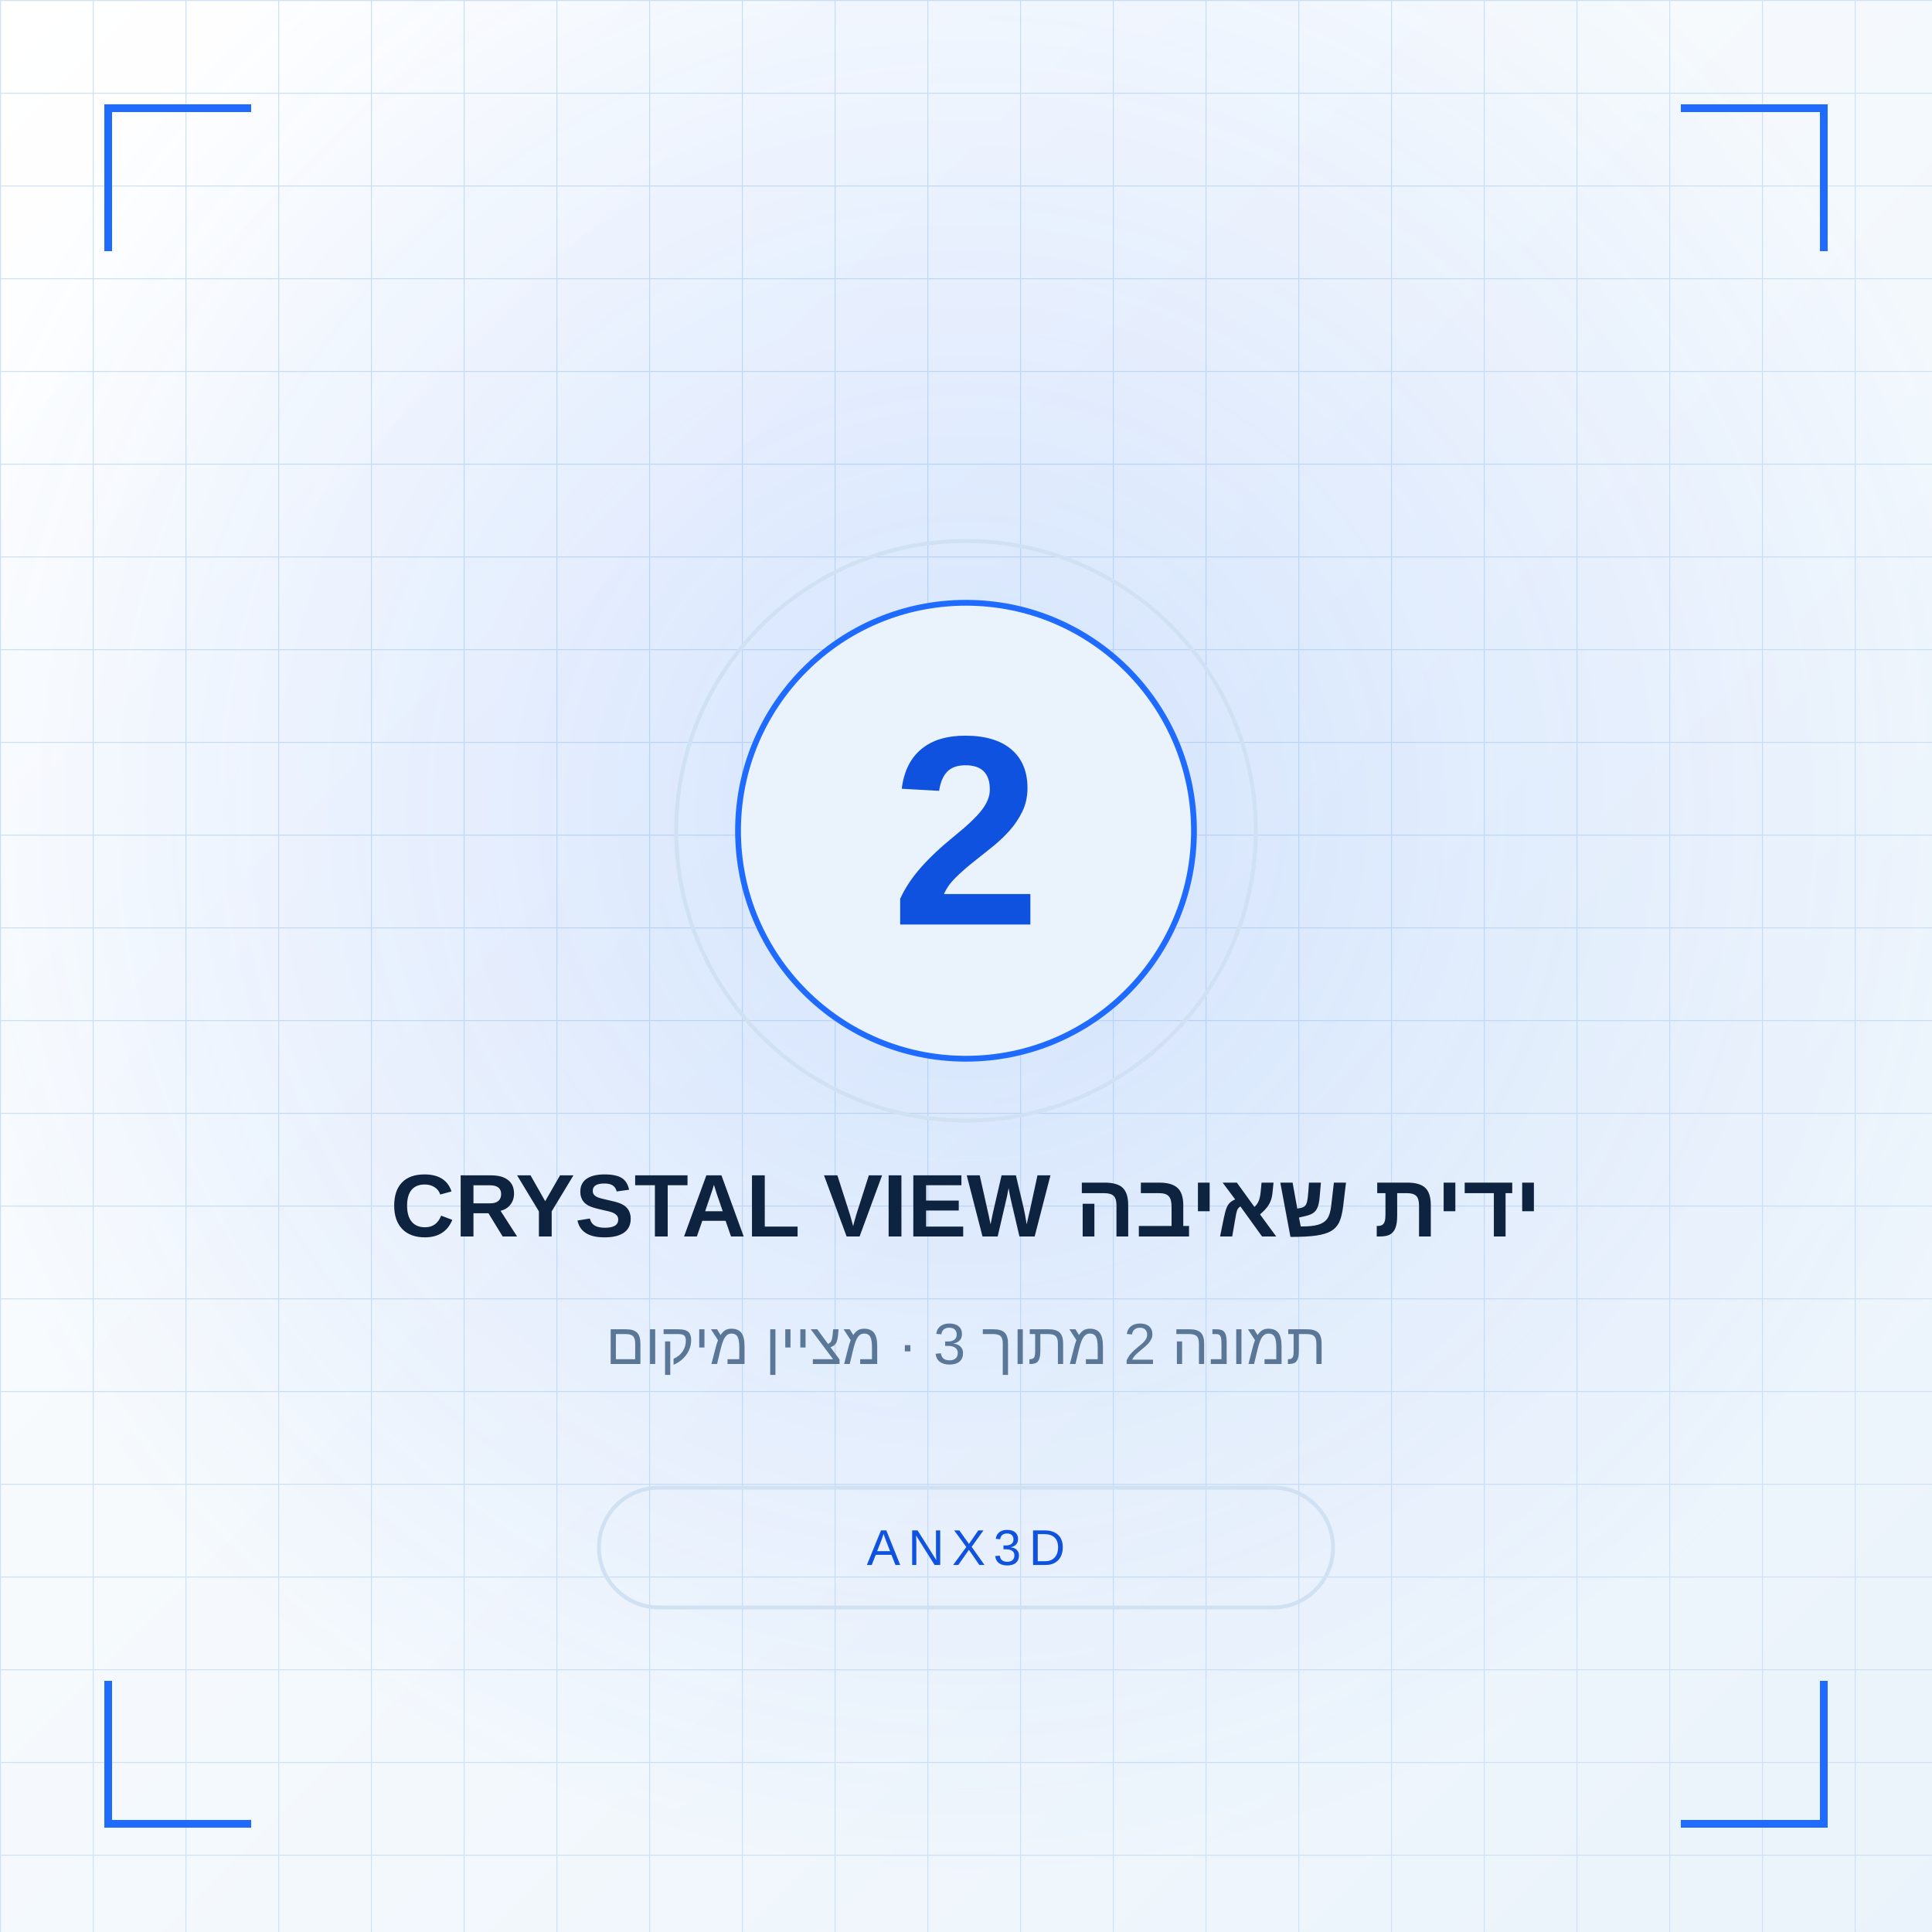
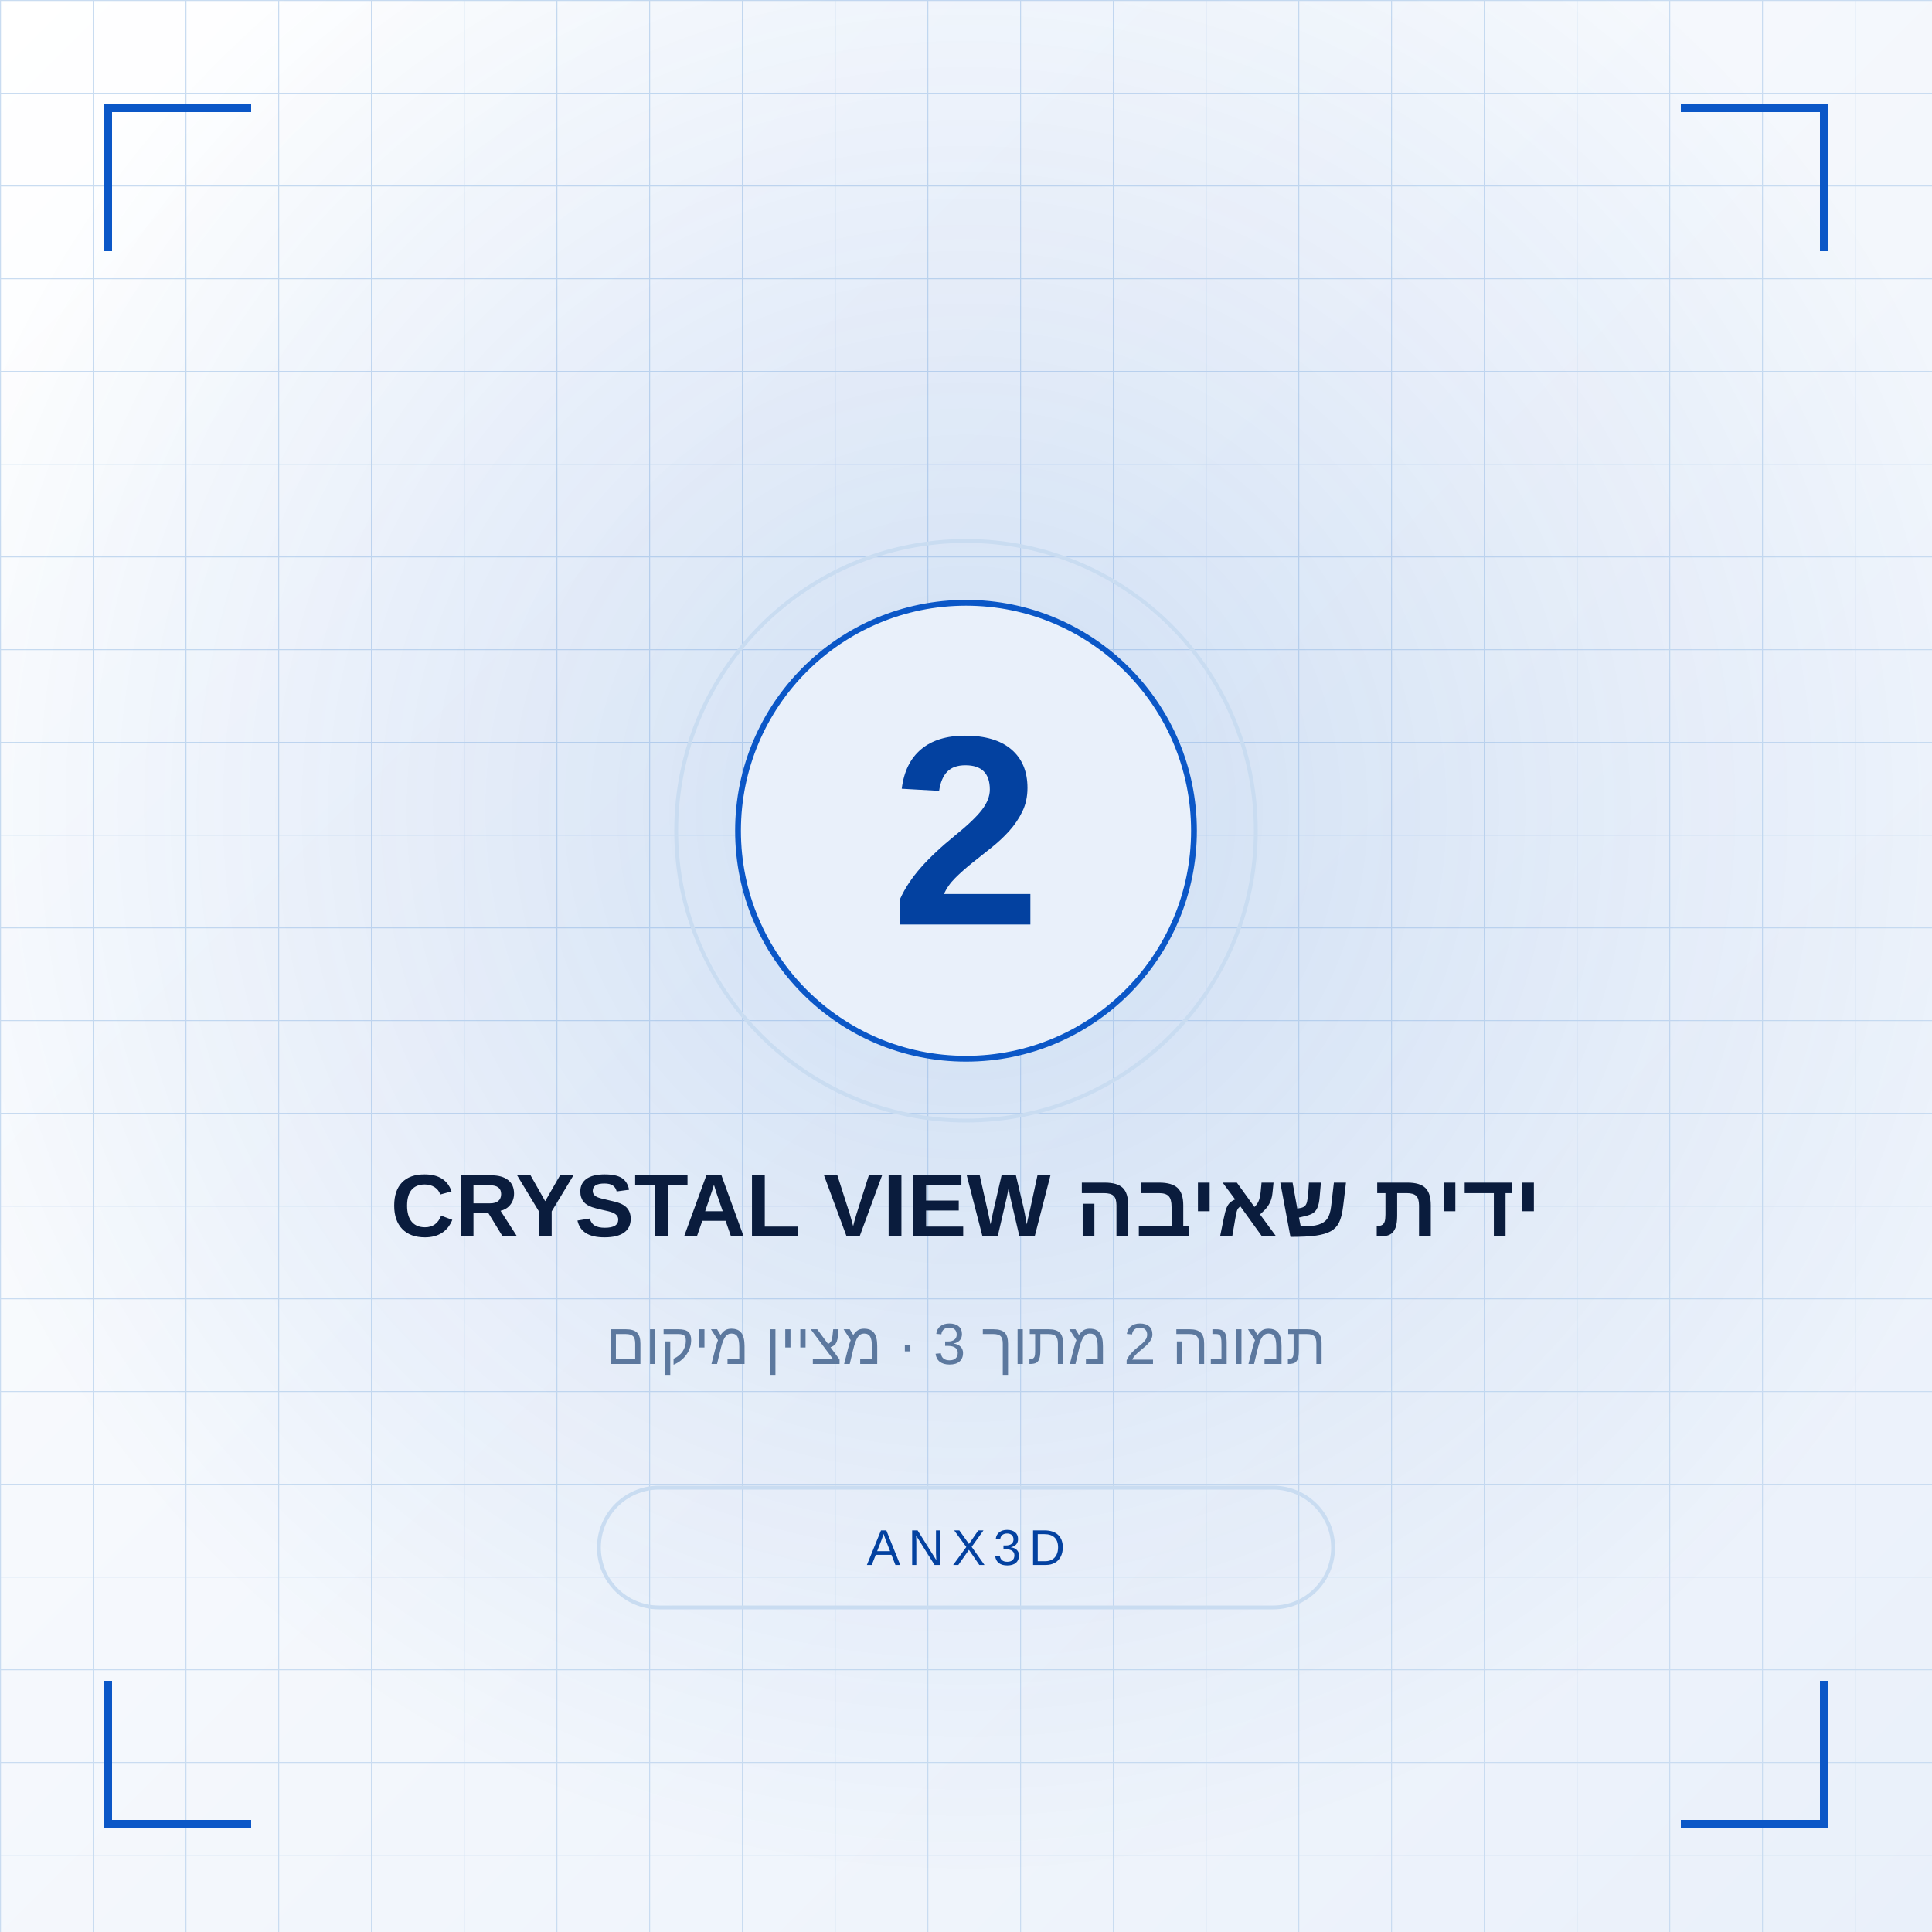
<svg xmlns="http://www.w3.org/2000/svg" width="1000" height="1000" viewBox="0 0 1000 1000" role="img" aria-label="ידית שאיבה CRYSTAL VIEW — תמונה 2 מתוך 3 (מציין מיקום)">
  <defs>
    <linearGradient id="bg" x1="0" y1="0" x2="1" y2="1">
      <stop offset="0%" stop-color="#ffffff" />
-       <stop offset="100%" stop-color="#eaf3fb" />
+       <stop offset="100%" stop-color="#e9f0fa" />
    </linearGradient>
    <pattern id="grid" width="48" height="48" patternUnits="userSpaceOnUse">
-       <path d="M48 0H0V48" fill="none" stroke="#cfe1f2" stroke-width="1" />
+       <path d="M48 0H0V48" fill="none" stroke="#c9dcf1" stroke-width="1" />
    </pattern>
    <radialGradient id="glow" cx="50%" cy="42%" r="55%">
-       <stop offset="0%" stop-color="#1f6bff" stop-opacity="0.16" />
-       <stop offset="100%" stop-color="#1f6bff" stop-opacity="0" />
+       <stop offset="0%" stop-color="#0b57c7" stop-opacity="0.16" />
+       <stop offset="100%" stop-color="#0b57c7" stop-opacity="0" />
    </radialGradient>
  </defs>
  <rect width="1000" height="1000" fill="url(#bg)" />
  <rect width="1000" height="1000" fill="url(#grid)" />
  <rect width="1000" height="1000" fill="url(#glow)" />
-   <path d="M56 128V56h72" fill="none" stroke="#1f6bff" stroke-width="4" stroke-linecap="square" />
-   <path d="M872 56h72v72" fill="none" stroke="#1f6bff" stroke-width="4" stroke-linecap="square" />
-   <path d="M944 872v72h-72" fill="none" stroke="#1f6bff" stroke-width="4" stroke-linecap="square" />
-   <path d="M128 944H56v-72" fill="none" stroke="#1f6bff" stroke-width="4" stroke-linecap="square" />
-   <circle cx="500" cy="430" r="150" fill="none" stroke="#cfe1f2" stroke-width="2" />
-   <circle cx="500" cy="430" r="118" fill="#eaf3fb" stroke="#1f6bff" stroke-width="3" />
-   <text x="500" y="430" text-anchor="middle" dominant-baseline="central" font-family="Heebo, Arial, sans-serif" font-size="140" font-weight="700" fill="#0f52e0">2</text>
-   <text x="500" y="640" text-anchor="middle" direction="rtl" font-family="Heebo, Arial, sans-serif" font-size="46" font-weight="700" fill="#0d2340">ידית שאיבה CRYSTAL VIEW</text>
-   <text x="500" y="706" text-anchor="middle" direction="rtl" font-family="Heebo, Arial, sans-serif" font-size="30" fill="#5b7797">תמונה 2 מתוך 3 · מציין מיקום</text>
-   <rect x="310" y="770" width="380" height="62" rx="31" fill="none" stroke="#cfe1f2" stroke-width="2" />
-   <text x="500" y="801" text-anchor="middle" dominant-baseline="central" font-family="Heebo, Arial, sans-serif" font-size="26" letter-spacing="4" fill="#0f52e0">ANX3D</text>
+   <path d="M56 128V56h72" fill="none" stroke="#0b57c7" stroke-width="4" stroke-linecap="square" />
+   <path d="M872 56h72v72" fill="none" stroke="#0b57c7" stroke-width="4" stroke-linecap="square" />
+   <path d="M944 872v72h-72" fill="none" stroke="#0b57c7" stroke-width="4" stroke-linecap="square" />
+   <path d="M128 944H56v-72" fill="none" stroke="#0b57c7" stroke-width="4" stroke-linecap="square" />
+   <circle cx="500" cy="430" r="150" fill="none" stroke="#c9dcf1" stroke-width="2" />
+   <circle cx="500" cy="430" r="118" fill="#e9f0fa" stroke="#0b57c7" stroke-width="3" />
+   <text x="500" y="430" text-anchor="middle" dominant-baseline="central" font-family="Heebo, Arial, sans-serif" font-size="140" font-weight="700" fill="#0341a0">2</text>
+   <text x="500" y="640" text-anchor="middle" direction="rtl" font-family="Heebo, Arial, sans-serif" font-size="46" font-weight="700" fill="#0a1c3d">ידית שאיבה CRYSTAL VIEW</text>
+   <text x="500" y="706" text-anchor="middle" direction="rtl" font-family="Heebo, Arial, sans-serif" font-size="30" fill="#5c789e">תמונה 2 מתוך 3 · מציין מיקום</text>
+   <rect x="310" y="770" width="380" height="62" rx="31" fill="none" stroke="#c9dcf1" stroke-width="2" />
+   <text x="500" y="801" text-anchor="middle" dominant-baseline="central" font-family="Heebo, Arial, sans-serif" font-size="26" letter-spacing="4" fill="#0341a0">ANX3D</text>
</svg>
